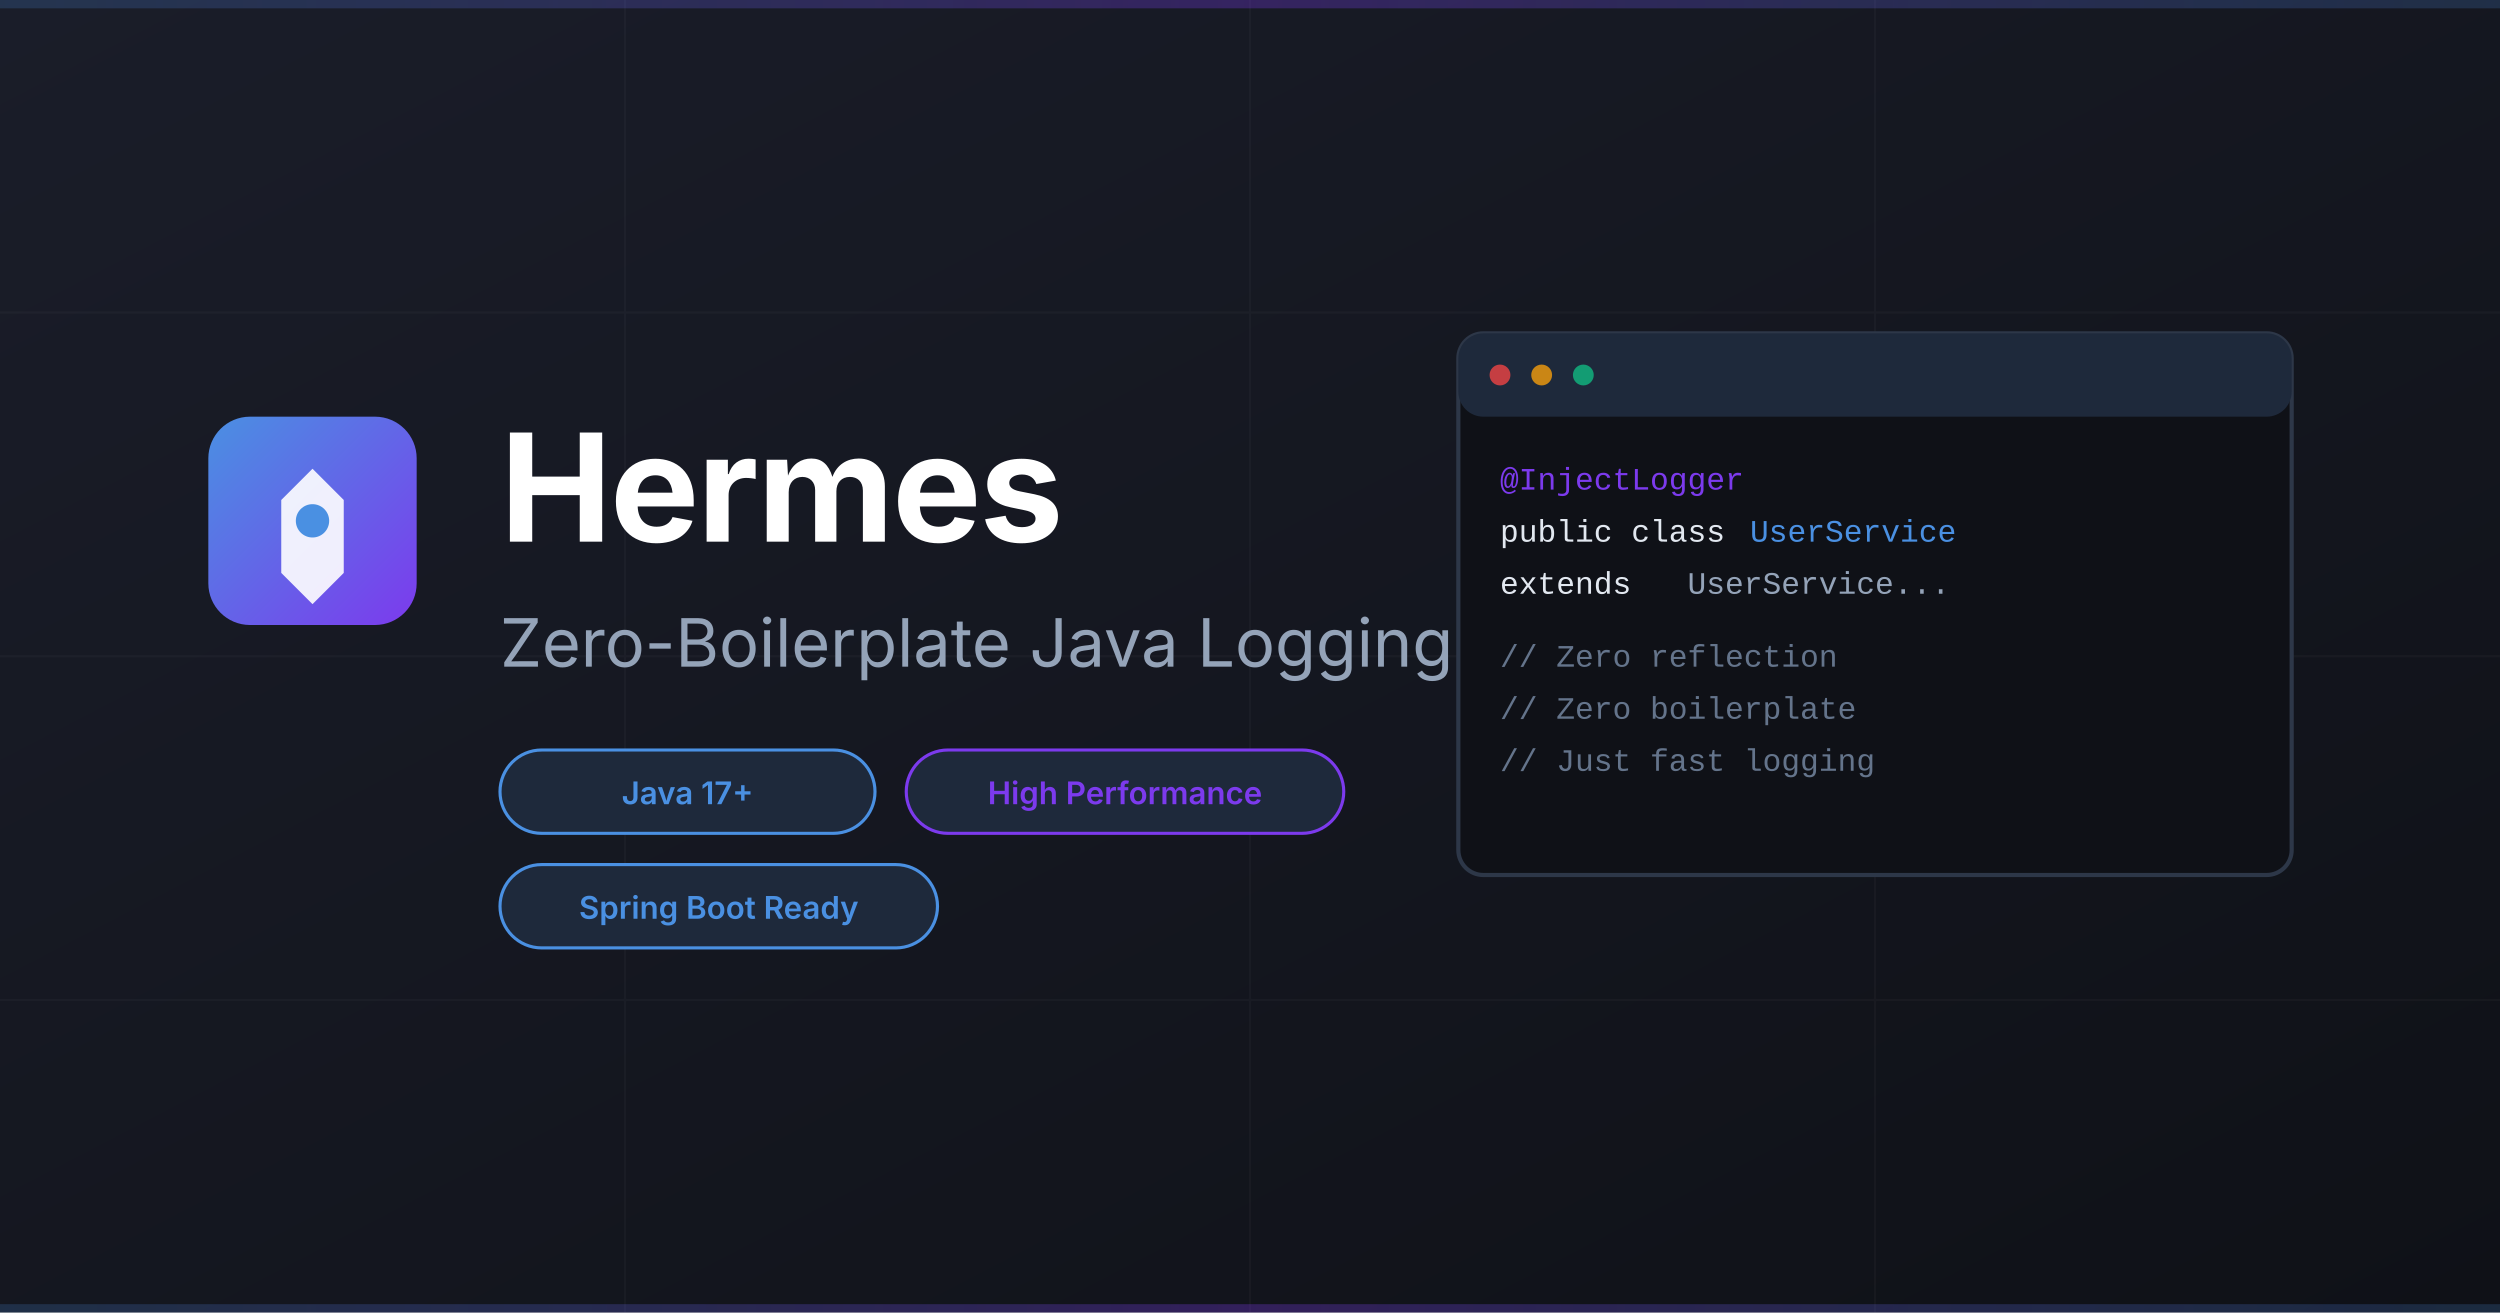
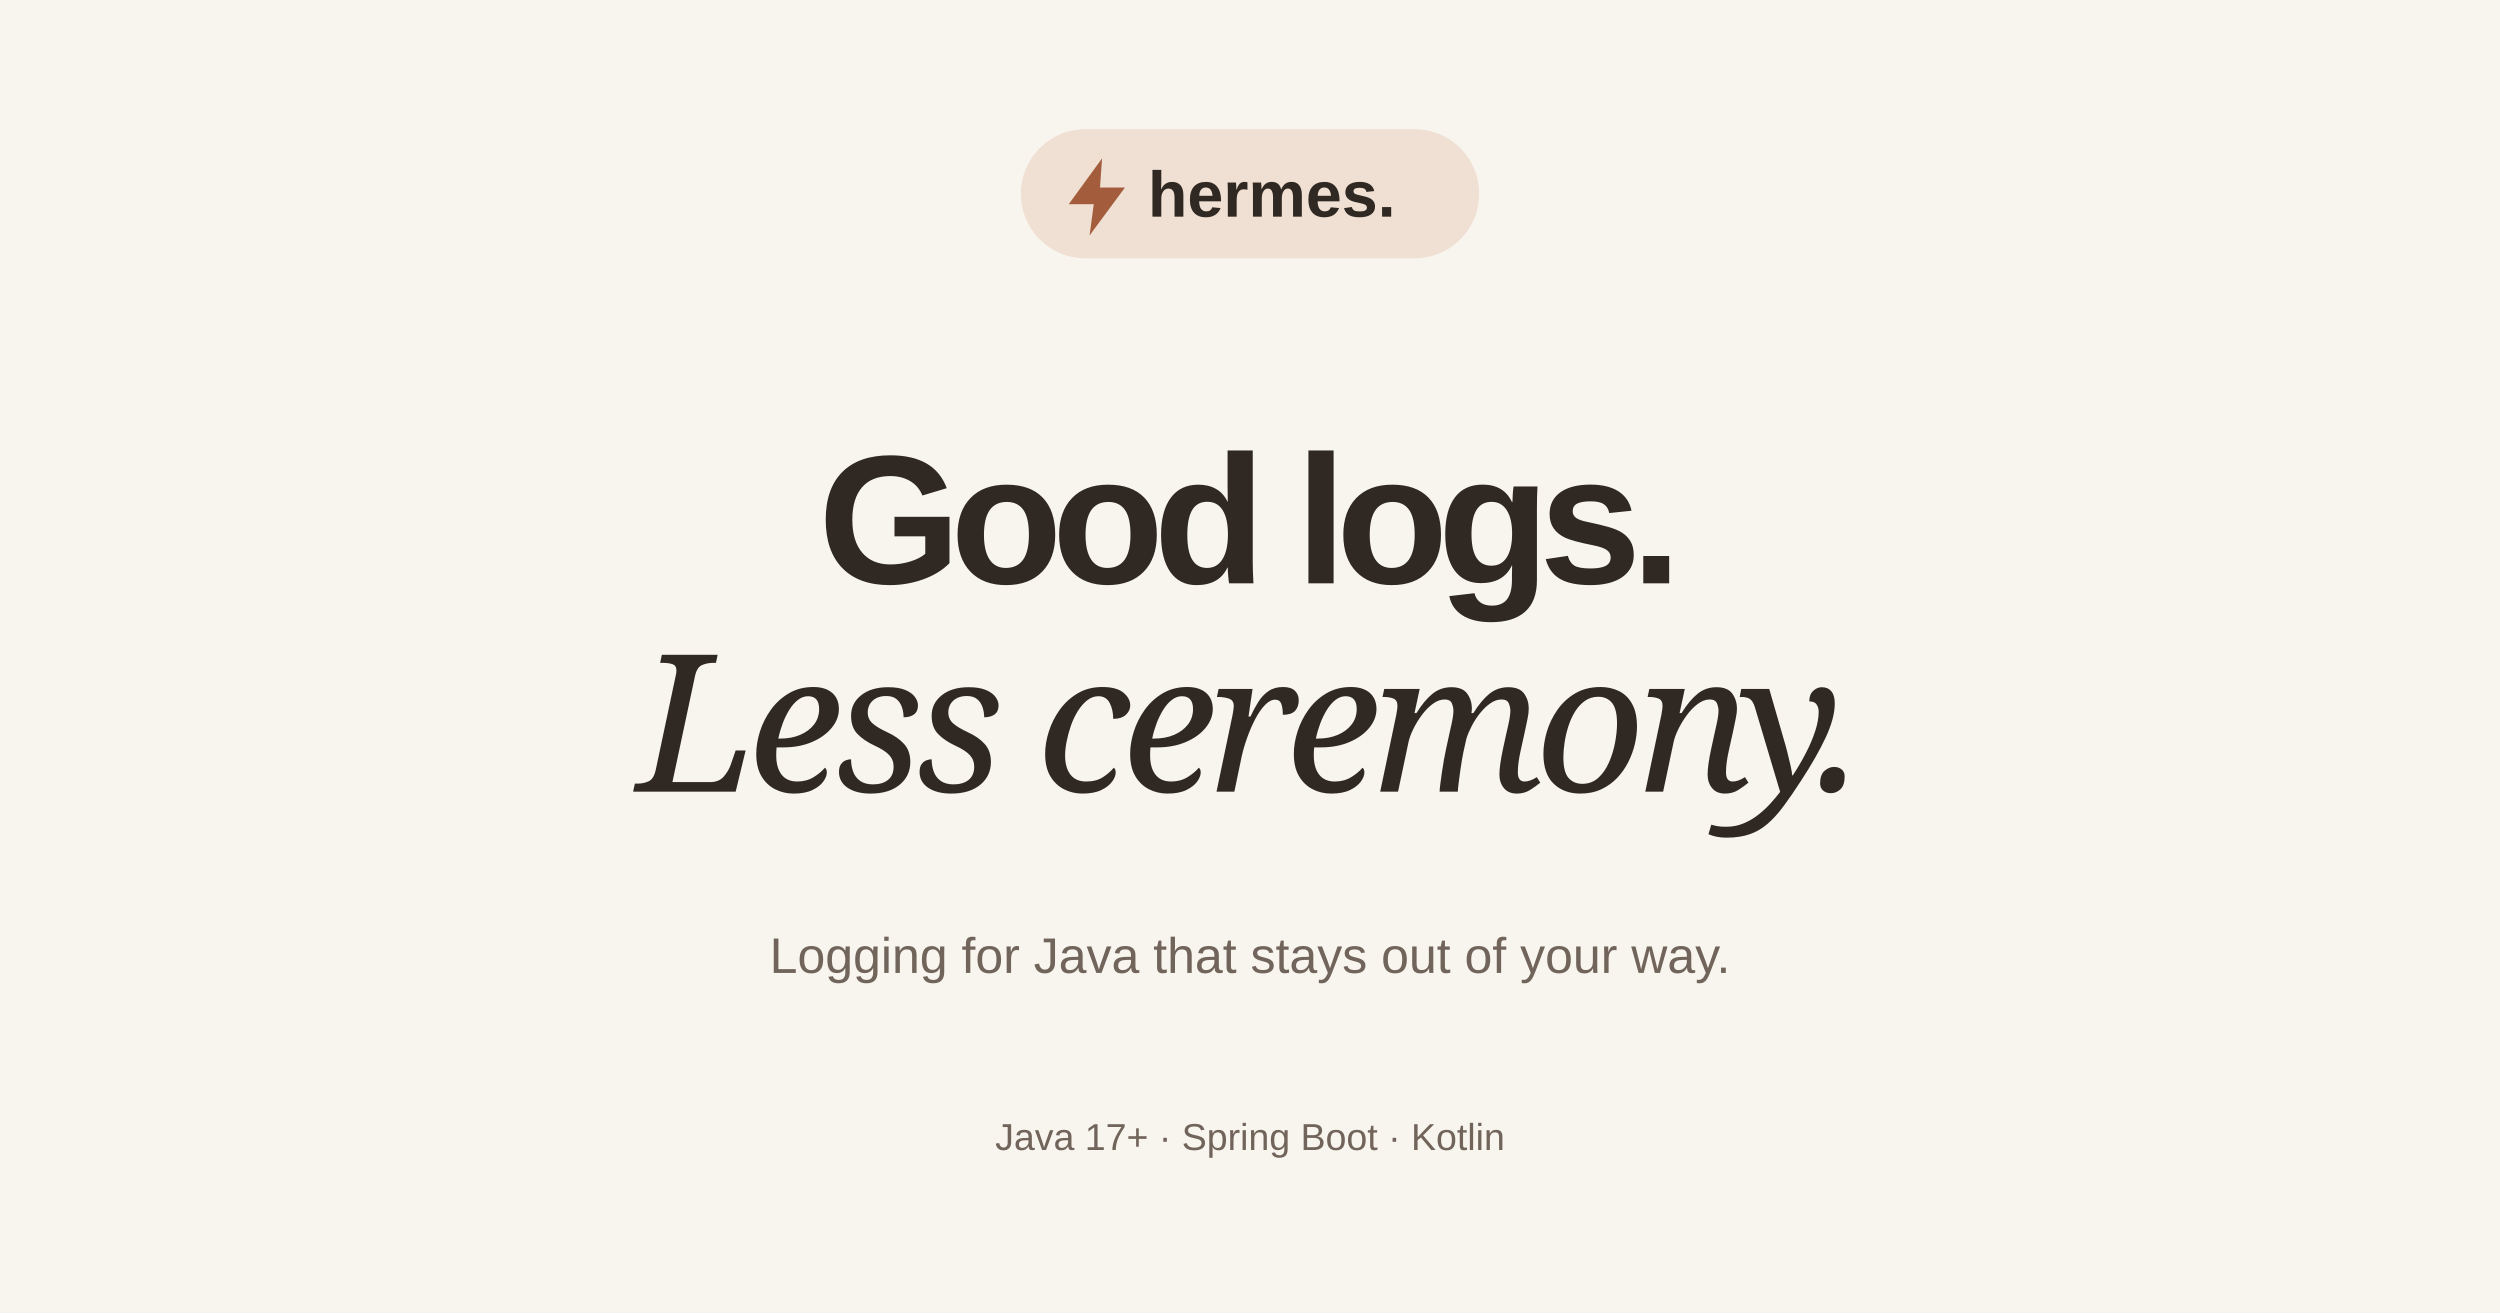
- <svg xmlns="http://www.w3.org/2000/svg" viewBox="0 0 1200 630">
-   <defs>
-     <linearGradient id="bgGradient" x1="0%" y1="0%" x2="100%" y2="100%">
-       <stop offset="0%" style="stop-color:#1a1d29;stop-opacity:1" />
-       <stop offset="100%" style="stop-color:#0f1117;stop-opacity:1" />
-     </linearGradient>
-     <linearGradient id="logoGradient" x1="0%" y1="0%" x2="100%" y2="100%">
-       <stop offset="0%" style="stop-color:#4a90e2;stop-opacity:1" />
-       <stop offset="100%" style="stop-color:#7c3aed;stop-opacity:1" />
-     </linearGradient>
-     <linearGradient id="accentGradient" x1="0%" y1="0%" x2="100%" y2="0%">
-       <stop offset="0%" style="stop-color:#4a90e2;stop-opacity:0.2" />
-       <stop offset="50%" style="stop-color:#7c3aed;stop-opacity:0.3" />
-       <stop offset="100%" style="stop-color:#4a90e2;stop-opacity:0.2" />
-     </linearGradient>
-     <filter id="glow">
-       <feGaussianBlur stdDeviation="4" result="coloredBlur" />
-       <feMerge>
-         <feMergeNode in="coloredBlur" />
-         <feMergeNode in="SourceGraphic" />
-       </feMerge>
-     </filter>
-   </defs>
-   <rect width="1200" height="630" fill="url(#bgGradient)" />
-   <g opacity="0.03">
-     <line x1="0" y1="150" x2="1200" y2="150" stroke="#fff" stroke-width="1" />
-     <line x1="0" y1="315" x2="1200" y2="315" stroke="#fff" stroke-width="1" />
-     <line x1="0" y1="480" x2="1200" y2="480" stroke="#fff" stroke-width="1" />
-     <line x1="300" y1="0" x2="300" y2="630" stroke="#fff" stroke-width="1" />
-     <line x1="600" y1="0" x2="600" y2="630" stroke="#fff" stroke-width="1" />
-     <line x1="900" y1="0" x2="900" y2="630" stroke="#fff" stroke-width="1" />
-   </g>
-   <rect width="1200" height="4" fill="url(#accentGradient)" />
-   <g transform="translate(100, 200)">
-     <rect width="100" height="100" rx="20" fill="url(#logoGradient)" />
-     <path d="M50 25 L65 40 L65 75 L50 90 L35 75 L35 40 Z" fill="white" opacity="0.9" />
-     <circle cx="50" cy="50" r="8" fill="#4a90e2" />
-   </g>
-   <text x="240" y="260" font-family="-apple-system, BlinkMacSystemFont, 'Segoe UI', sans-serif" font-size="72" font-weight="700" fill="white" letter-spacing="-1">
-     Hermes
-   </text>
-   <text x="240" y="320" font-family="-apple-system, BlinkMacSystemFont, 'Segoe UI', sans-serif" font-size="32" font-weight="400" fill="#94a3b8" letter-spacing="0">
-     Zero-Boilerplate Java Logging
-   </text>
-   <g transform="translate(240, 360)">
-     <rect x="0" y="0" width="180" height="40" rx="20" fill="#1e293b" stroke="#4a90e2" stroke-width="1.5" />
-     <text x="90" y="26" font-family="-apple-system, BlinkMacSystemFont, 'Segoe UI', sans-serif" font-size="15" font-weight="600" fill="#4a90e2" text-anchor="middle">
-       Java 17+
-     </text>
-     <rect x="195" y="0" width="210" height="40" rx="20" fill="#1e293b" stroke="#7c3aed" stroke-width="1.5" />
-     <text x="300" y="26" font-family="-apple-system, BlinkMacSystemFont, 'Segoe UI', sans-serif" font-size="15" font-weight="600" fill="#7c3aed" text-anchor="middle">
-       High Performance
-     </text>
-     <rect x="0" y="55" width="210" height="40" rx="20" fill="#1e293b" stroke="#4a90e2" stroke-width="1.5" />
-     <text x="105" y="81" font-family="-apple-system, BlinkMacSystemFont, 'Segoe UI', sans-serif" font-size="15" font-weight="600" fill="#4a90e2" text-anchor="middle">
-       Spring Boot Ready
-     </text>
-   </g>
-   <g transform="translate(700, 160)">
-     <rect width="400" height="260" rx="12" fill="#0f1117" stroke="#2d3748" stroke-width="2" />
-     <rect width="400" height="40" rx="12" fill="#1e293b" />
-     <circle cx="20" cy="20" r="5" fill="#ef4444" opacity="0.8" />
-     <circle cx="40" cy="20" r="5" fill="#f59e0b" opacity="0.8" />
-     <circle cx="60" cy="20" r="5" fill="#10b981" opacity="0.8" />
-     <text x="20" y="75" font-family="'SF Mono', Monaco, 'Courier New', monospace" font-size="15" fill="#7c3aed" font-weight="500">@InjectLogger</text>
-     <text x="20" y="100" font-family="'SF Mono', Monaco, 'Courier New', monospace" font-size="15" fill="#e2e8f0">public class</text>
-     <text x="140" y="100" font-family="'SF Mono', Monaco, 'Courier New', monospace" font-size="15" fill="#4a90e2"> UserService</text>
-     <text x="20" y="125" font-family="'SF Mono', Monaco, 'Courier New', monospace" font-size="15" fill="#e2e8f0">    extends</text>
-     <text x="110" y="125" font-family="'SF Mono', Monaco, 'Courier New', monospace" font-size="15" fill="#94a3b8"> UserService...</text>
-     <text x="20" y="160" font-family="'SF Mono', Monaco, 'Courier New', monospace" font-size="15" fill="#64748b">  // Zero reflection</text>
-     <text x="20" y="185" font-family="'SF Mono', Monaco, 'Courier New', monospace" font-size="15" fill="#64748b">  // Zero boilerplate</text>
-     <text x="20" y="210" font-family="'SF Mono', Monaco, 'Courier New', monospace" font-size="15" fill="#64748b">  // Just fast logging</text>
-   </g>
-   <rect y="626" width="1200" height="4" fill="url(#accentGradient)" />
+ <svg xmlns="http://www.w3.org/2000/svg" width="1200" height="630" viewBox="0 0 1200 630">
+   <rect width="1200" height="630" fill="#f8f5ef" />
+   <rect x="490" y="62" width="220" height="62" rx="31" fill="#f0e0d3" />
+   <path d="m529 76-16 22h12l-2 15 17-23h-12z" fill="#a45d3c" />
+   <text x="551" y="104" fill="#302923" font-family="Arial,sans-serif" font-size="31" font-weight="bold">hermes.</text>
+   <text x="600" y="280" text-anchor="middle" fill="#302923" font-family="Arial,sans-serif" font-size="88" font-weight="bold" letter-spacing="-5">Good logs.</text>
+   <text x="600" y="380" text-anchor="middle" fill="#302923" font-family="Georgia,serif" font-size="92" font-style="italic" letter-spacing="-4">Less ceremony.</text>
+   <text x="600" y="467" text-anchor="middle" fill="#71645a" font-family="Arial,sans-serif" font-size="24">Logging for Java that stays out of your way.</text>
+   <text x="600" y="552" text-anchor="middle" fill="#71645a" font-family="Arial,sans-serif" font-size="18">Java 17+ · Spring Boot · Kotlin</text>
</svg>
